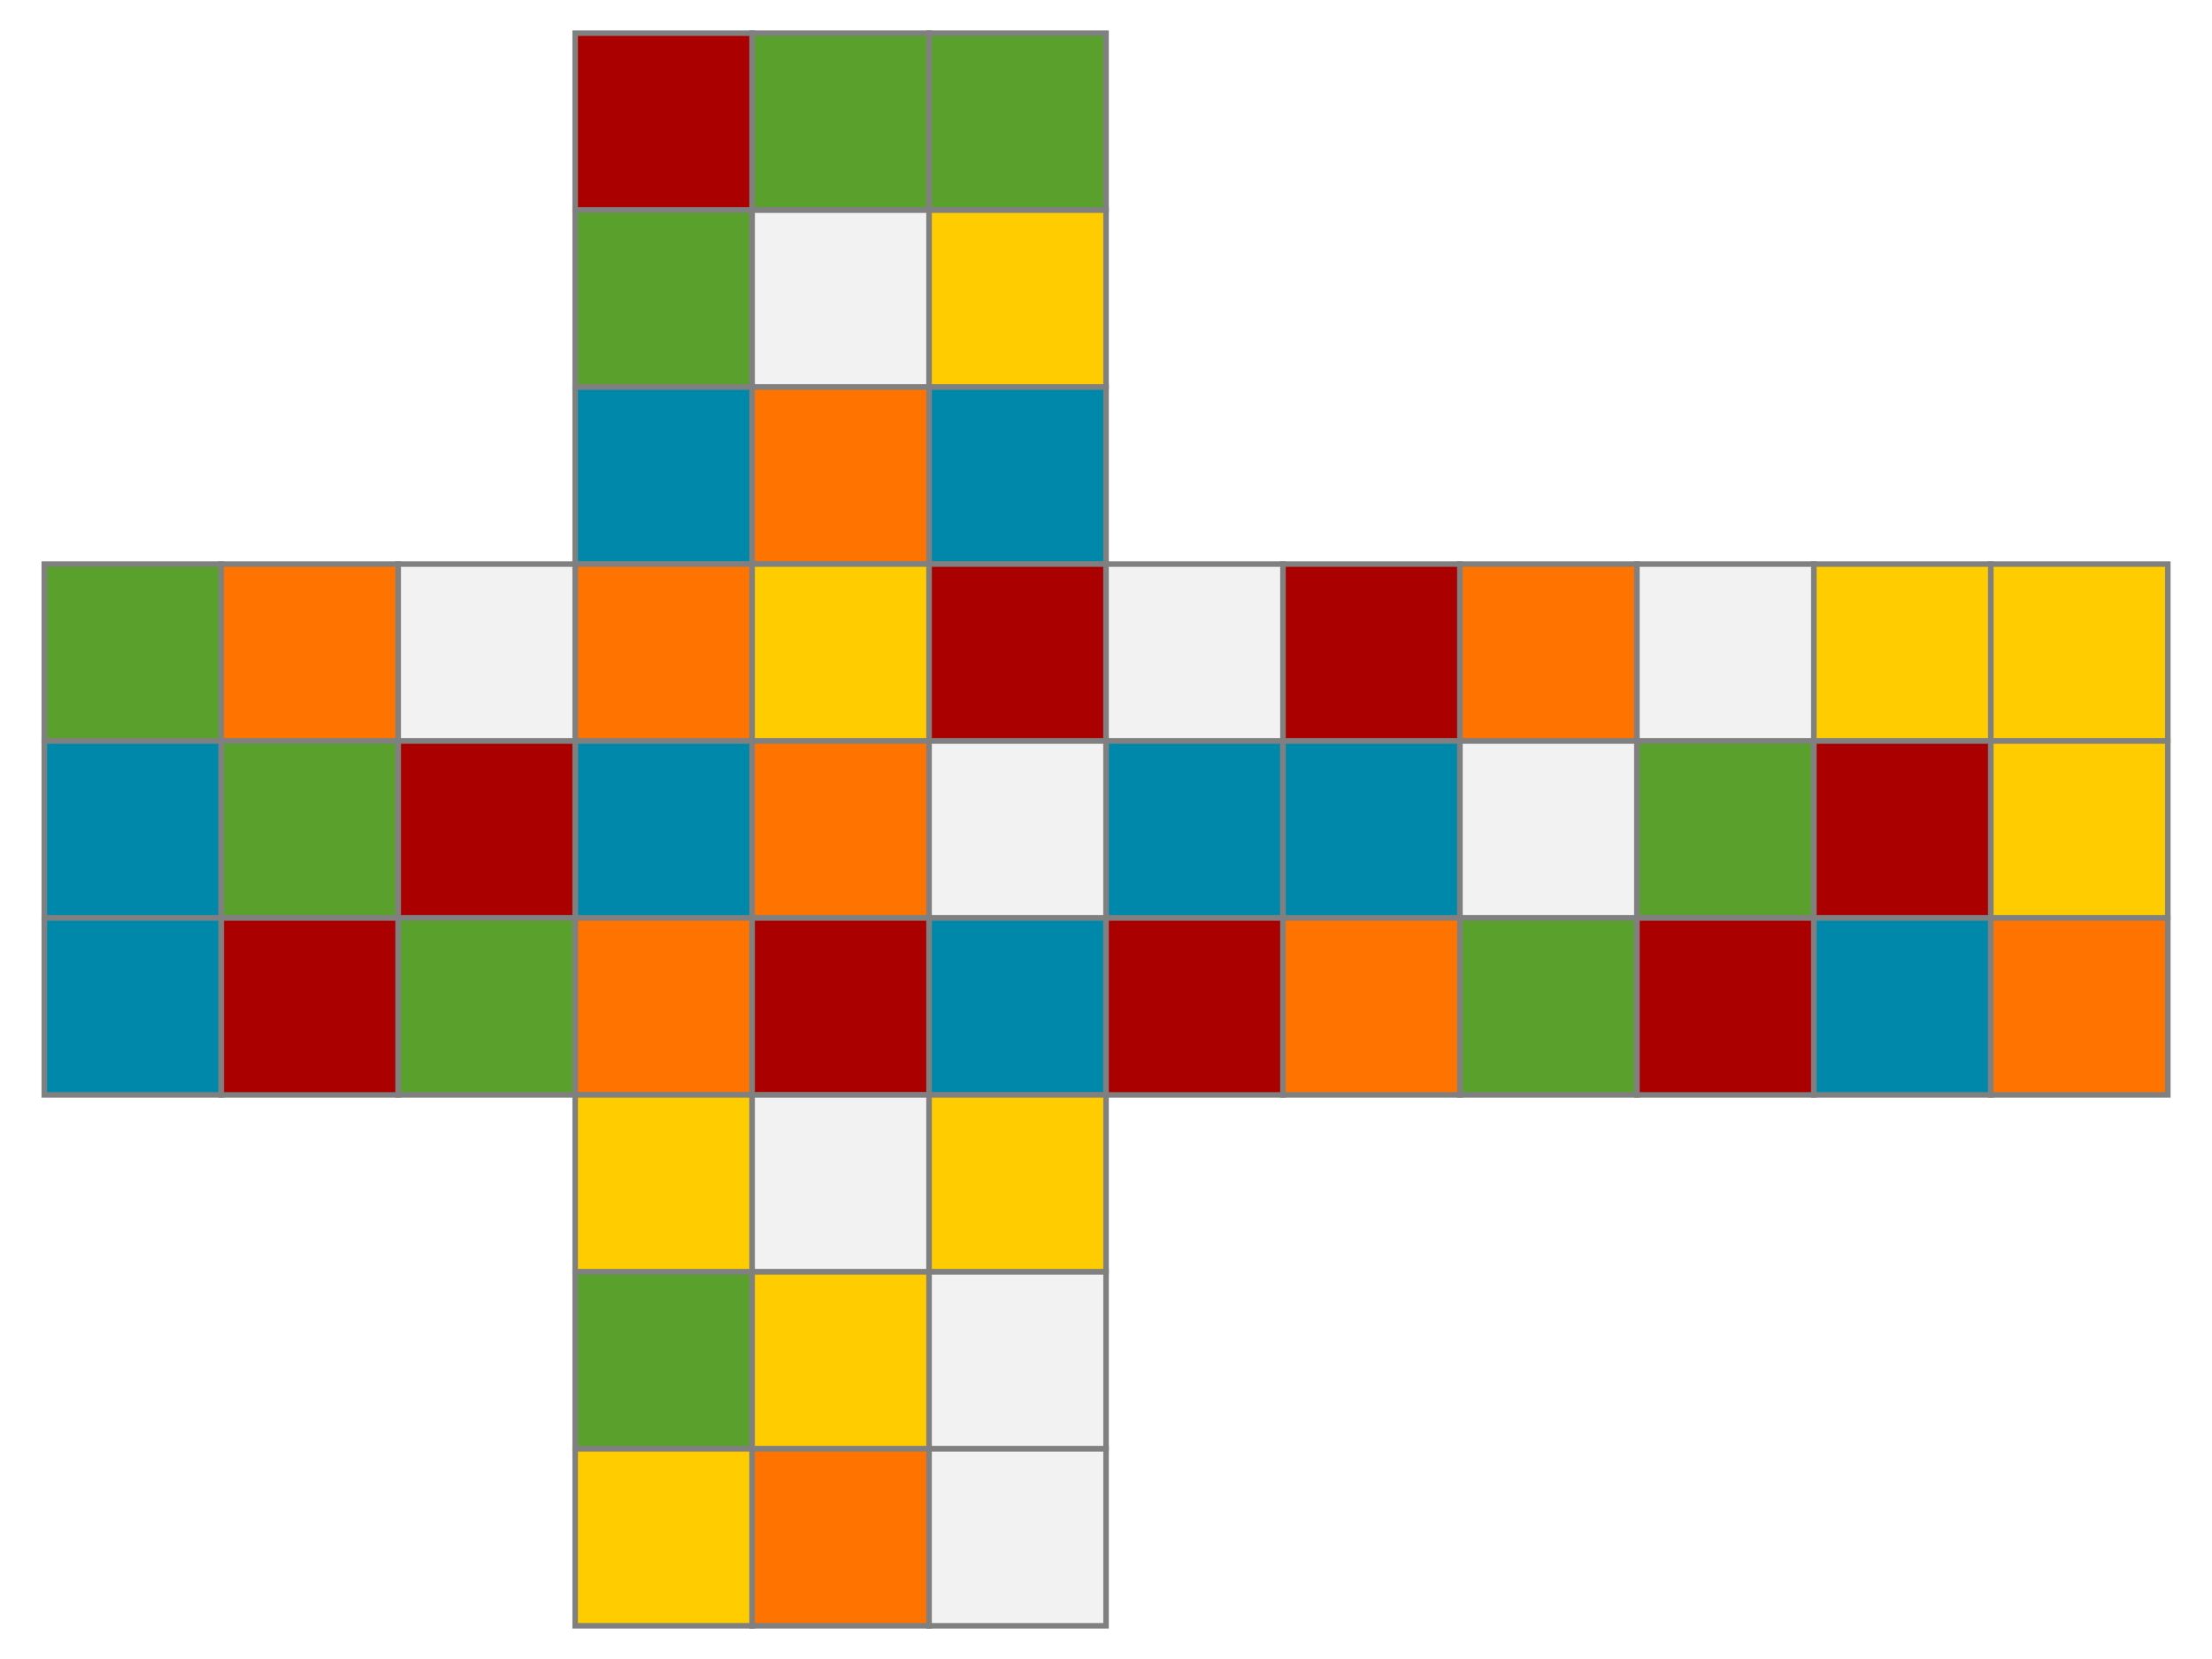
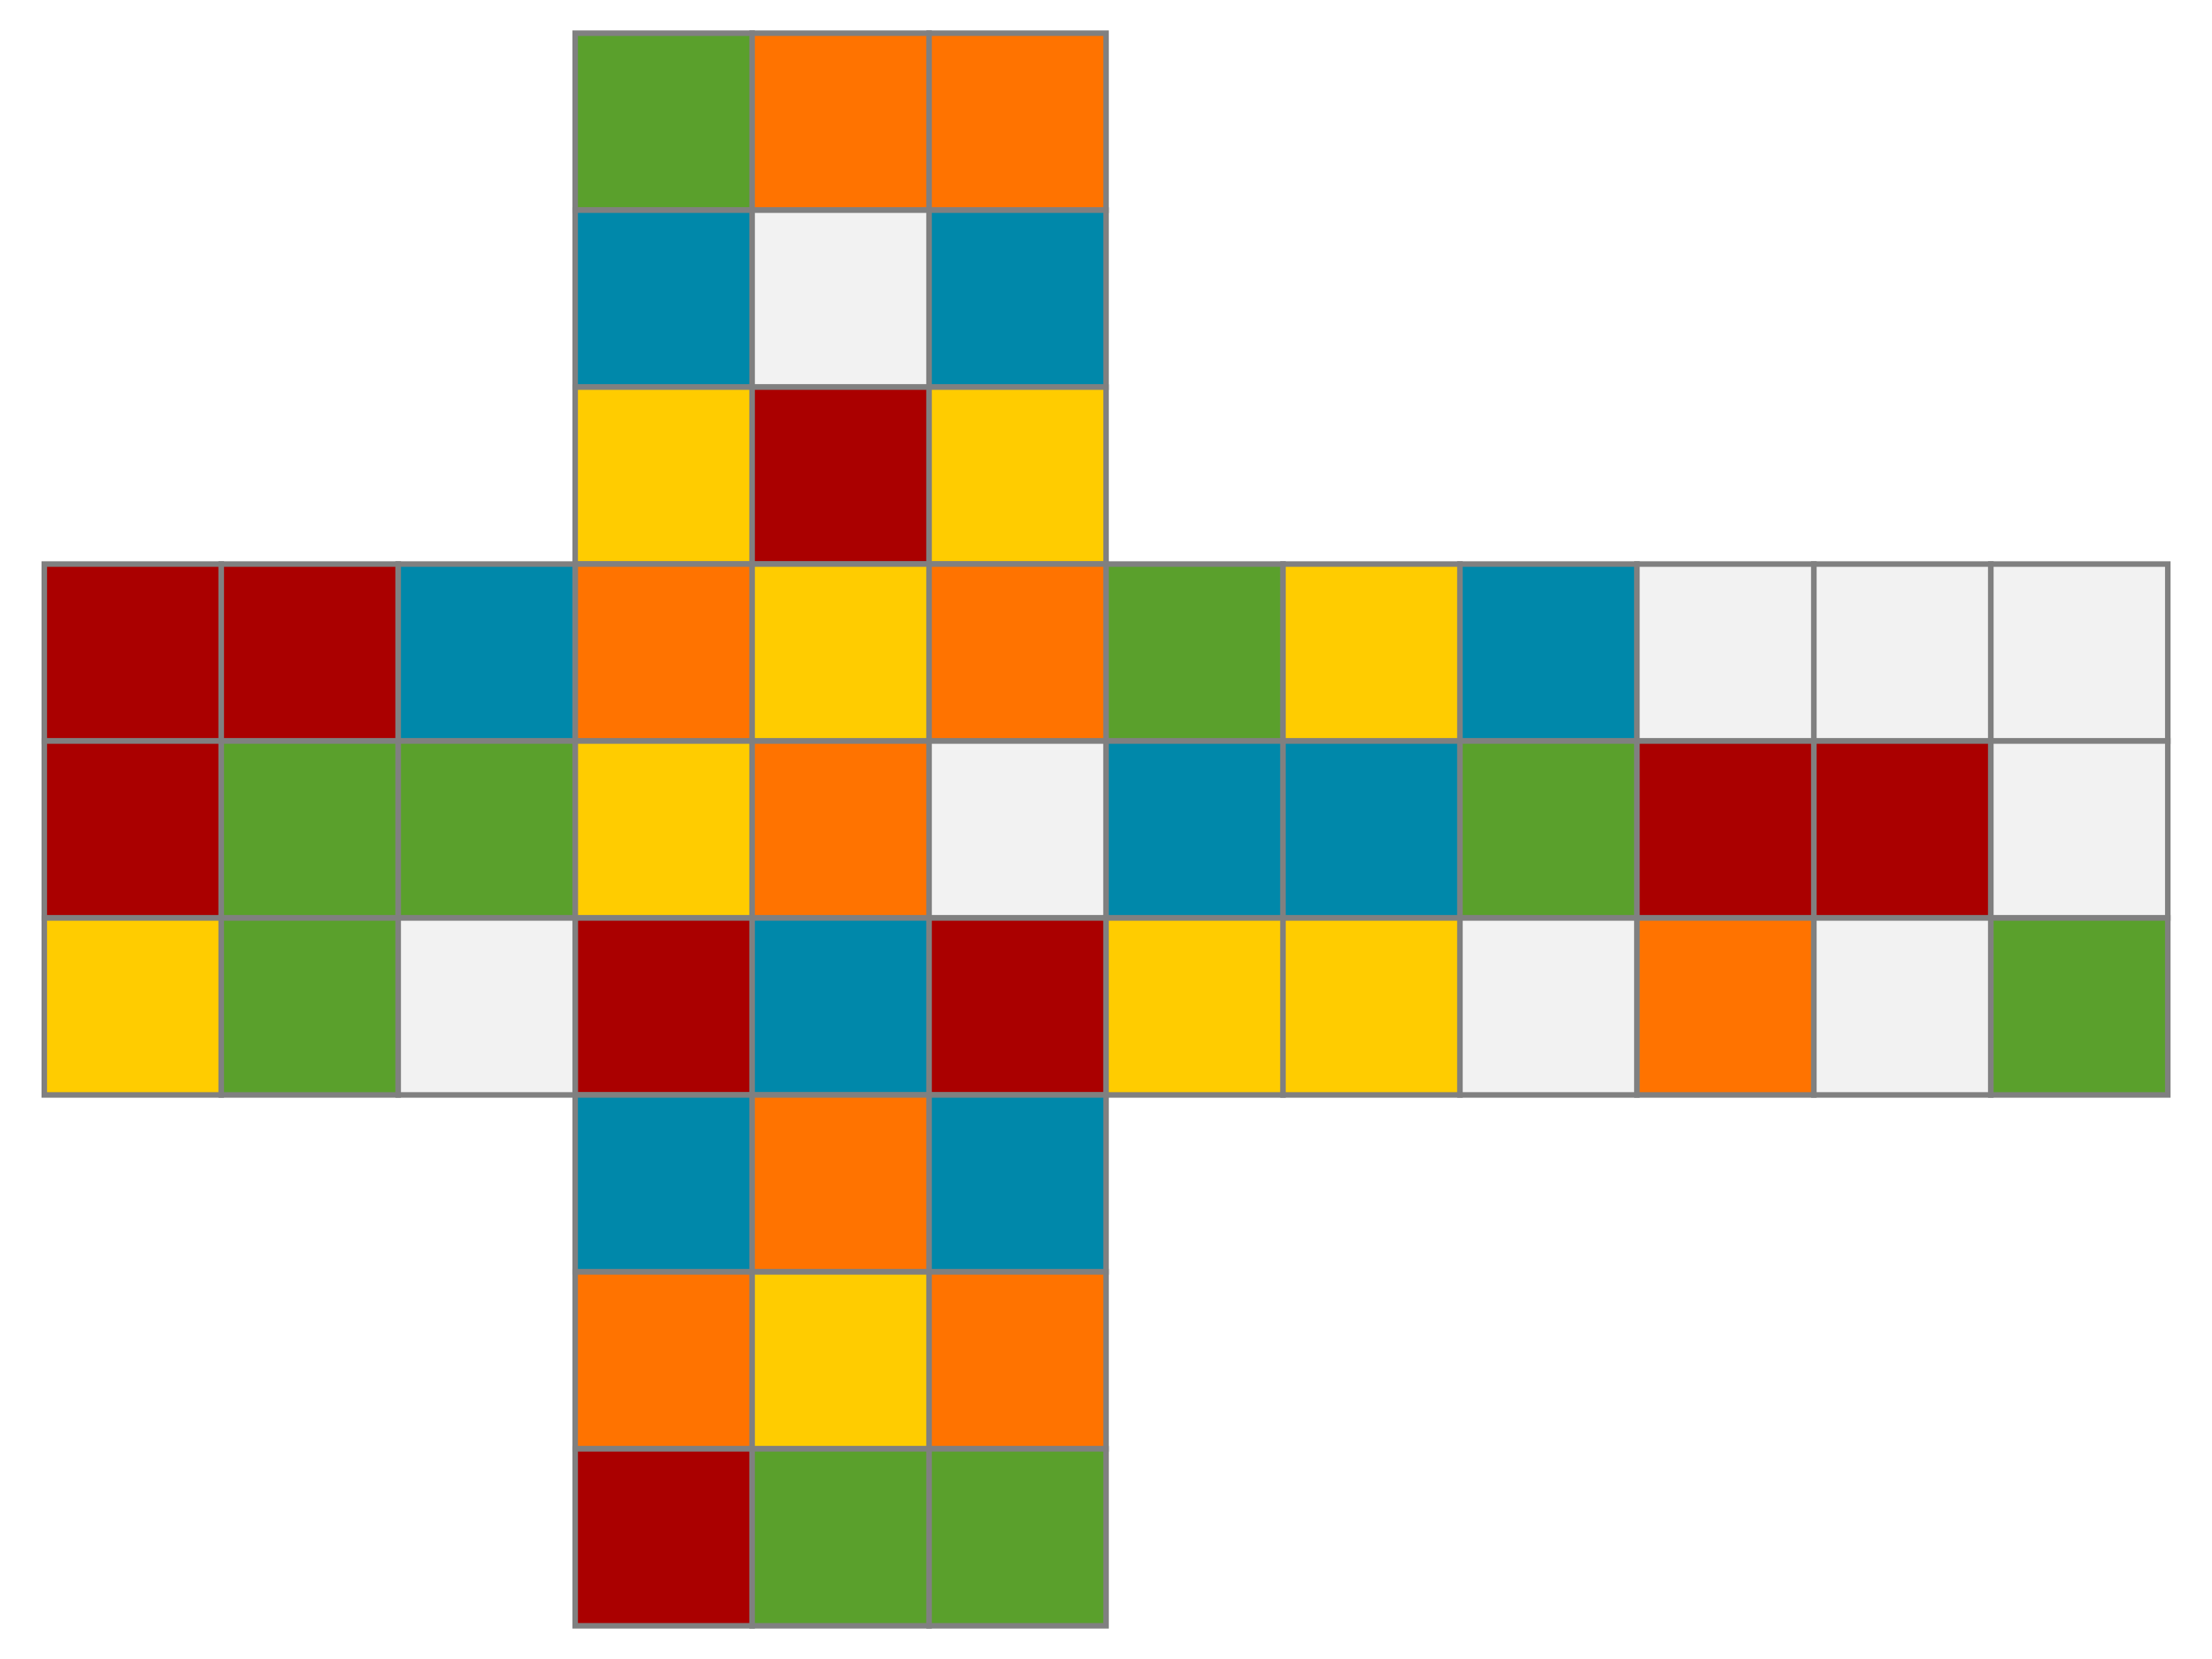
<svg xmlns="http://www.w3.org/2000/svg" width="400" height="300" version="1.1" viewBox="0 0 105.83 79.375">
  <g transform="translate(-44.857 -84.625)" stroke="#808080" stroke-width=".265">
    <g transform="translate(1.9844 1.4552)">
-       <rect fill="#a00" x="70.39" y="84.757" width="8.467" height="8.467" ry="0" />
-       <rect fill="#5aa02c" x="78.856" y="84.757" width="8.467" height="8.467" ry="0" />
-       <rect fill="#5aa02c" x="87.323" y="84.757" width="8.467" height="8.467" ry="0" />
-       <rect fill="#5aa02c" x="70.39" y="93.224" width="8.467" height="8.467" ry="0" />
+       <rect fill="#5aa02c" x="70.39" y="84.757" width="8.467" height="8.467" ry="0" />
+       <rect fill="#ff7300" x="78.856" y="84.757" width="8.467" height="8.467" ry="0" />
+       <rect fill="#ff7300" x="87.323" y="84.757" width="8.467" height="8.467" ry="0" />
+       <rect fill="#08a" x="70.39" y="93.224" width="8.467" height="8.467" ry="0" />
      <rect fill="#f2f2f2" x="78.856" y="93.224" width="8.467" height="8.467" ry="0" />
-       <rect fill="#fc0" x="87.323" y="93.224" width="8.467" height="8.467" ry="0" />
-       <rect fill="#08a" x="70.39" y="101.69" width="8.467" height="8.467" ry="0" />
-       <rect fill="#ff7300" x="78.856" y="101.69" width="8.467" height="8.467" ry="0" />
-       <rect fill="#08a" x="87.323" y="101.69" width="8.467" height="8.467" ry="0" />
+       <rect fill="#08a" x="87.323" y="93.224" width="8.467" height="8.467" ry="0" />
+       <rect fill="#fc0" x="70.39" y="101.69" width="8.467" height="8.467" ry="0" />
+       <rect fill="#a00" x="78.856" y="101.69" width="8.467" height="8.467" ry="0" />
+       <rect fill="#fc0" x="87.323" y="101.69" width="8.467" height="8.467" ry="0" />
    </g>
    <g transform="translate(1.9844 26.855)">
      <rect fill="#ff7300" x="70.39" y="84.757" width="8.467" height="8.467" ry="0" />
      <rect fill="#fc0" x="78.856" y="84.757" width="8.467" height="8.467" ry="0" />
-       <rect fill="#a00" x="87.323" y="84.757" width="8.467" height="8.467" ry="0" />
-       <rect fill="#08a" x="70.39" y="93.224" width="8.467" height="8.467" ry="0" />
+       <rect fill="#ff7300" x="87.323" y="84.757" width="8.467" height="8.467" ry="0" />
+       <rect fill="#fc0" x="70.39" y="93.224" width="8.467" height="8.467" ry="0" />
      <rect fill="#ff7300" x="78.856" y="93.224" width="8.467" height="8.467" ry="0" />
      <rect fill="#f2f2f2" x="87.323" y="93.224" width="8.467" height="8.467" ry="0" />
-       <rect fill="#ff7300" x="70.39" y="101.69" width="8.467" height="8.467" ry="0" />
-       <rect fill="#a00" x="78.856" y="101.69" width="8.467" height="8.467" ry="0" />
-       <rect fill="#08a" x="87.323" y="101.69" width="8.467" height="8.467" ry="0" />
+       <rect fill="#a00" x="70.39" y="101.69" width="8.467" height="8.467" ry="0" />
+       <rect fill="#08a" x="78.856" y="101.69" width="8.467" height="8.467" ry="0" />
+       <rect fill="#a00" x="87.323" y="101.69" width="8.467" height="8.467" ry="0" />
    </g>
    <g transform="translate(-23.416 26.855)">
-       <rect fill="#5aa02c" x="70.39" y="84.757" width="8.467" height="8.467" ry="0" />
-       <rect fill="#ff7300" x="78.856" y="84.757" width="8.467" height="8.467" ry="0" />
-       <rect fill="#f2f2f2" x="87.323" y="84.757" width="8.467" height="8.467" ry="0" />
-       <rect fill="#08a" x="70.39" y="93.224" width="8.467" height="8.467" ry="0" />
+       <rect fill="#a00" x="70.39" y="84.757" width="8.467" height="8.467" ry="0" />
+       <rect fill="#a00" x="78.856" y="84.757" width="8.467" height="8.467" ry="0" />
+       <rect fill="#08a" x="87.323" y="84.757" width="8.467" height="8.467" ry="0" />
+       <rect fill="#a00" x="70.39" y="93.224" width="8.467" height="8.467" ry="0" />
      <rect fill="#5aa02c" x="78.856" y="93.224" width="8.467" height="8.467" ry="0" />
-       <rect fill="#a00" x="87.323" y="93.224" width="8.467" height="8.467" ry="0" />
-       <rect fill="#08a" x="70.39" y="101.69" width="8.467" height="8.467" ry="0" />
-       <rect fill="#a00" x="78.856" y="101.69" width="8.467" height="8.467" ry="0" />
-       <rect fill="#5aa02c" x="87.323" y="101.69" width="8.467" height="8.467" ry="0" />
+       <rect fill="#5aa02c" x="87.323" y="93.224" width="8.467" height="8.467" ry="0" />
+       <rect fill="#fc0" x="70.39" y="101.69" width="8.467" height="8.467" ry="0" />
+       <rect fill="#5aa02c" x="78.856" y="101.69" width="8.467" height="8.467" ry="0" />
+       <rect fill="#f2f2f2" x="87.323" y="101.69" width="8.467" height="8.467" ry="0" />
    </g>
    <g transform="translate(27.384 26.855)">
-       <rect fill="#f2f2f2" x="70.39" y="84.757" width="8.467" height="8.467" ry="0" />
-       <rect fill="#a00" x="78.856" y="84.757" width="8.467" height="8.467" ry="0" />
-       <rect fill="#ff7300" x="87.323" y="84.757" width="8.467" height="8.467" ry="0" />
+       <rect fill="#5aa02c" x="70.39" y="84.757" width="8.467" height="8.467" ry="0" />
+       <rect fill="#fc0" x="78.856" y="84.757" width="8.467" height="8.467" ry="0" />
+       <rect fill="#08a" x="87.323" y="84.757" width="8.467" height="8.467" ry="0" />
      <rect fill="#08a" x="70.39" y="93.224" width="8.467" height="8.467" ry="0" />
      <rect fill="#08a" x="78.856" y="93.224" width="8.467" height="8.467" ry="0" />
-       <rect fill="#f2f2f2" x="87.323" y="93.224" width="8.467" height="8.467" ry="0" />
-       <rect fill="#a00" x="70.39" y="101.69" width="8.467" height="8.467" ry="0" />
-       <rect fill="#ff7300" x="78.856" y="101.69" width="8.467" height="8.467" ry="0" />
-       <rect fill="#5aa02c" x="87.323" y="101.69" width="8.467" height="8.467" ry="0" />
+       <rect fill="#5aa02c" x="87.323" y="93.224" width="8.467" height="8.467" ry="0" />
+       <rect fill="#fc0" x="70.39" y="101.69" width="8.467" height="8.467" ry="0" />
+       <rect fill="#fc0" x="78.856" y="101.69" width="8.467" height="8.467" ry="0" />
+       <rect fill="#f2f2f2" x="87.323" y="101.69" width="8.467" height="8.467" ry="0" />
    </g>
    <g transform="translate(52.784 26.855)">
      <rect fill="#f2f2f2" x="70.39" y="84.757" width="8.467" height="8.467" ry="0" />
-       <rect fill="#fc0" x="78.856" y="84.757" width="8.467" height="8.467" ry="0" />
-       <rect fill="#fc0" x="87.323" y="84.757" width="8.467" height="8.467" ry="0" />
-       <rect fill="#5aa02c" x="70.39" y="93.224" width="8.467" height="8.467" ry="0" />
+       <rect fill="#f2f2f2" x="78.856" y="84.757" width="8.467" height="8.467" ry="0" />
+       <rect fill="#f2f2f2" x="87.323" y="84.757" width="8.467" height="8.467" ry="0" />
+       <rect fill="#a00" x="70.39" y="93.224" width="8.467" height="8.467" ry="0" />
      <rect fill="#a00" x="78.856" y="93.224" width="8.467" height="8.467" ry="0" />
-       <rect fill="#fc0" x="87.323" y="93.224" width="8.467" height="8.467" ry="0" />
-       <rect fill="#a00" x="70.39" y="101.69" width="8.467" height="8.467" ry="0" />
-       <rect fill="#08a" x="78.856" y="101.69" width="8.467" height="8.467" ry="0" />
-       <rect fill="#ff7300" x="87.323" y="101.69" width="8.467" height="8.467" ry="0" />
+       <rect fill="#f2f2f2" x="87.323" y="93.224" width="8.467" height="8.467" ry="0" />
+       <rect fill="#ff7300" x="70.39" y="101.69" width="8.467" height="8.467" ry="0" />
+       <rect fill="#f2f2f2" x="78.856" y="101.69" width="8.467" height="8.467" ry="0" />
+       <rect fill="#5aa02c" x="87.323" y="101.69" width="8.467" height="8.467" ry="0" />
    </g>
    <g transform="translate(1.9844 52.255)">
-       <rect fill="#fc0" x="70.39" y="84.757" width="8.467" height="8.467" ry="0" />
-       <rect fill="#f2f2f2" x="78.856" y="84.757" width="8.467" height="8.467" ry="0" />
-       <rect fill="#fc0" x="87.323" y="84.757" width="8.467" height="8.467" ry="0" />
-       <rect fill="#5aa02c" x="70.39" y="93.224" width="8.467" height="8.467" ry="0" />
+       <rect fill="#08a" x="70.39" y="84.757" width="8.467" height="8.467" ry="0" />
+       <rect fill="#ff7300" x="78.856" y="84.757" width="8.467" height="8.467" ry="0" />
+       <rect fill="#08a" x="87.323" y="84.757" width="8.467" height="8.467" ry="0" />
+       <rect fill="#ff7300" x="70.39" y="93.224" width="8.467" height="8.467" ry="0" />
      <rect fill="#fc0" x="78.856" y="93.224" width="8.467" height="8.467" ry="0" />
-       <rect fill="#f2f2f2" x="87.323" y="93.224" width="8.467" height="8.467" ry="0" />
-       <rect fill="#fc0" x="70.39" y="101.69" width="8.467" height="8.467" ry="0" />
-       <rect fill="#ff7300" x="78.856" y="101.69" width="8.467" height="8.467" ry="0" />
-       <rect fill="#f2f2f2" x="87.323" y="101.69" width="8.467" height="8.467" ry="0" />
+       <rect fill="#ff7300" x="87.323" y="93.224" width="8.467" height="8.467" ry="0" />
+       <rect fill="#a00" x="70.39" y="101.69" width="8.467" height="8.467" ry="0" />
+       <rect fill="#5aa02c" x="78.856" y="101.69" width="8.467" height="8.467" ry="0" />
+       <rect fill="#5aa02c" x="87.323" y="101.69" width="8.467" height="8.467" ry="0" />
    </g>
  </g>
</svg>
